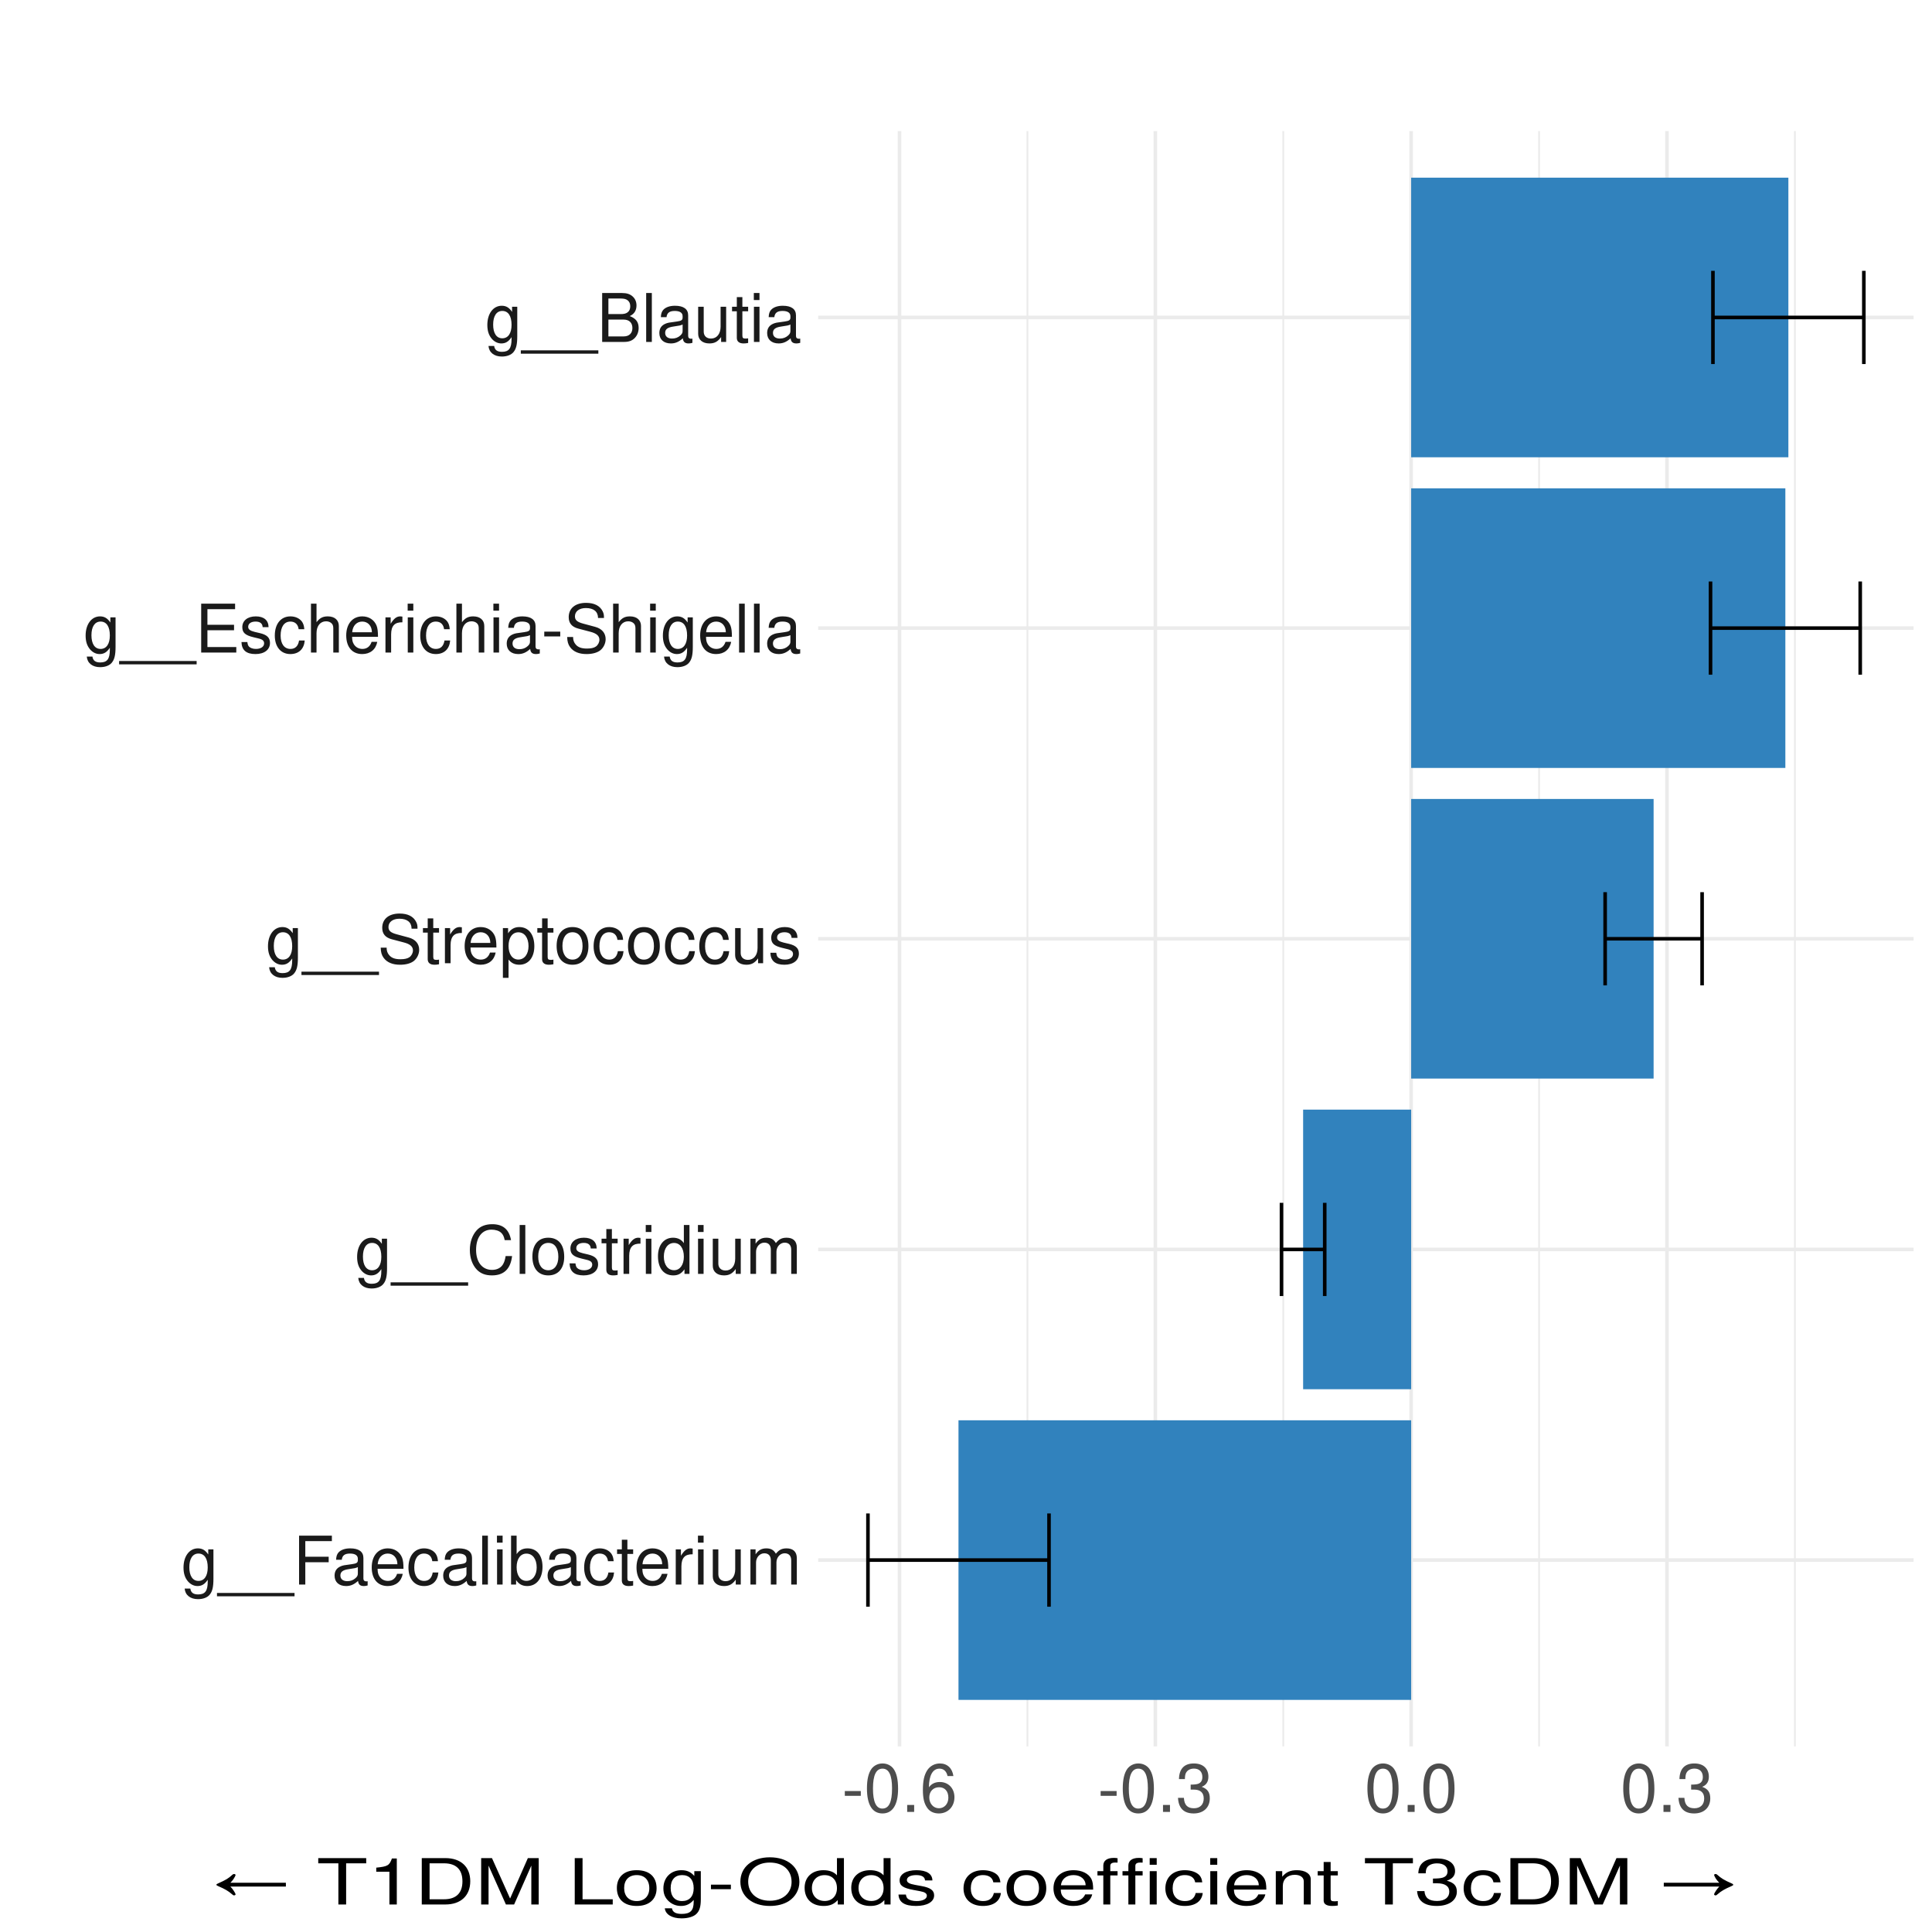
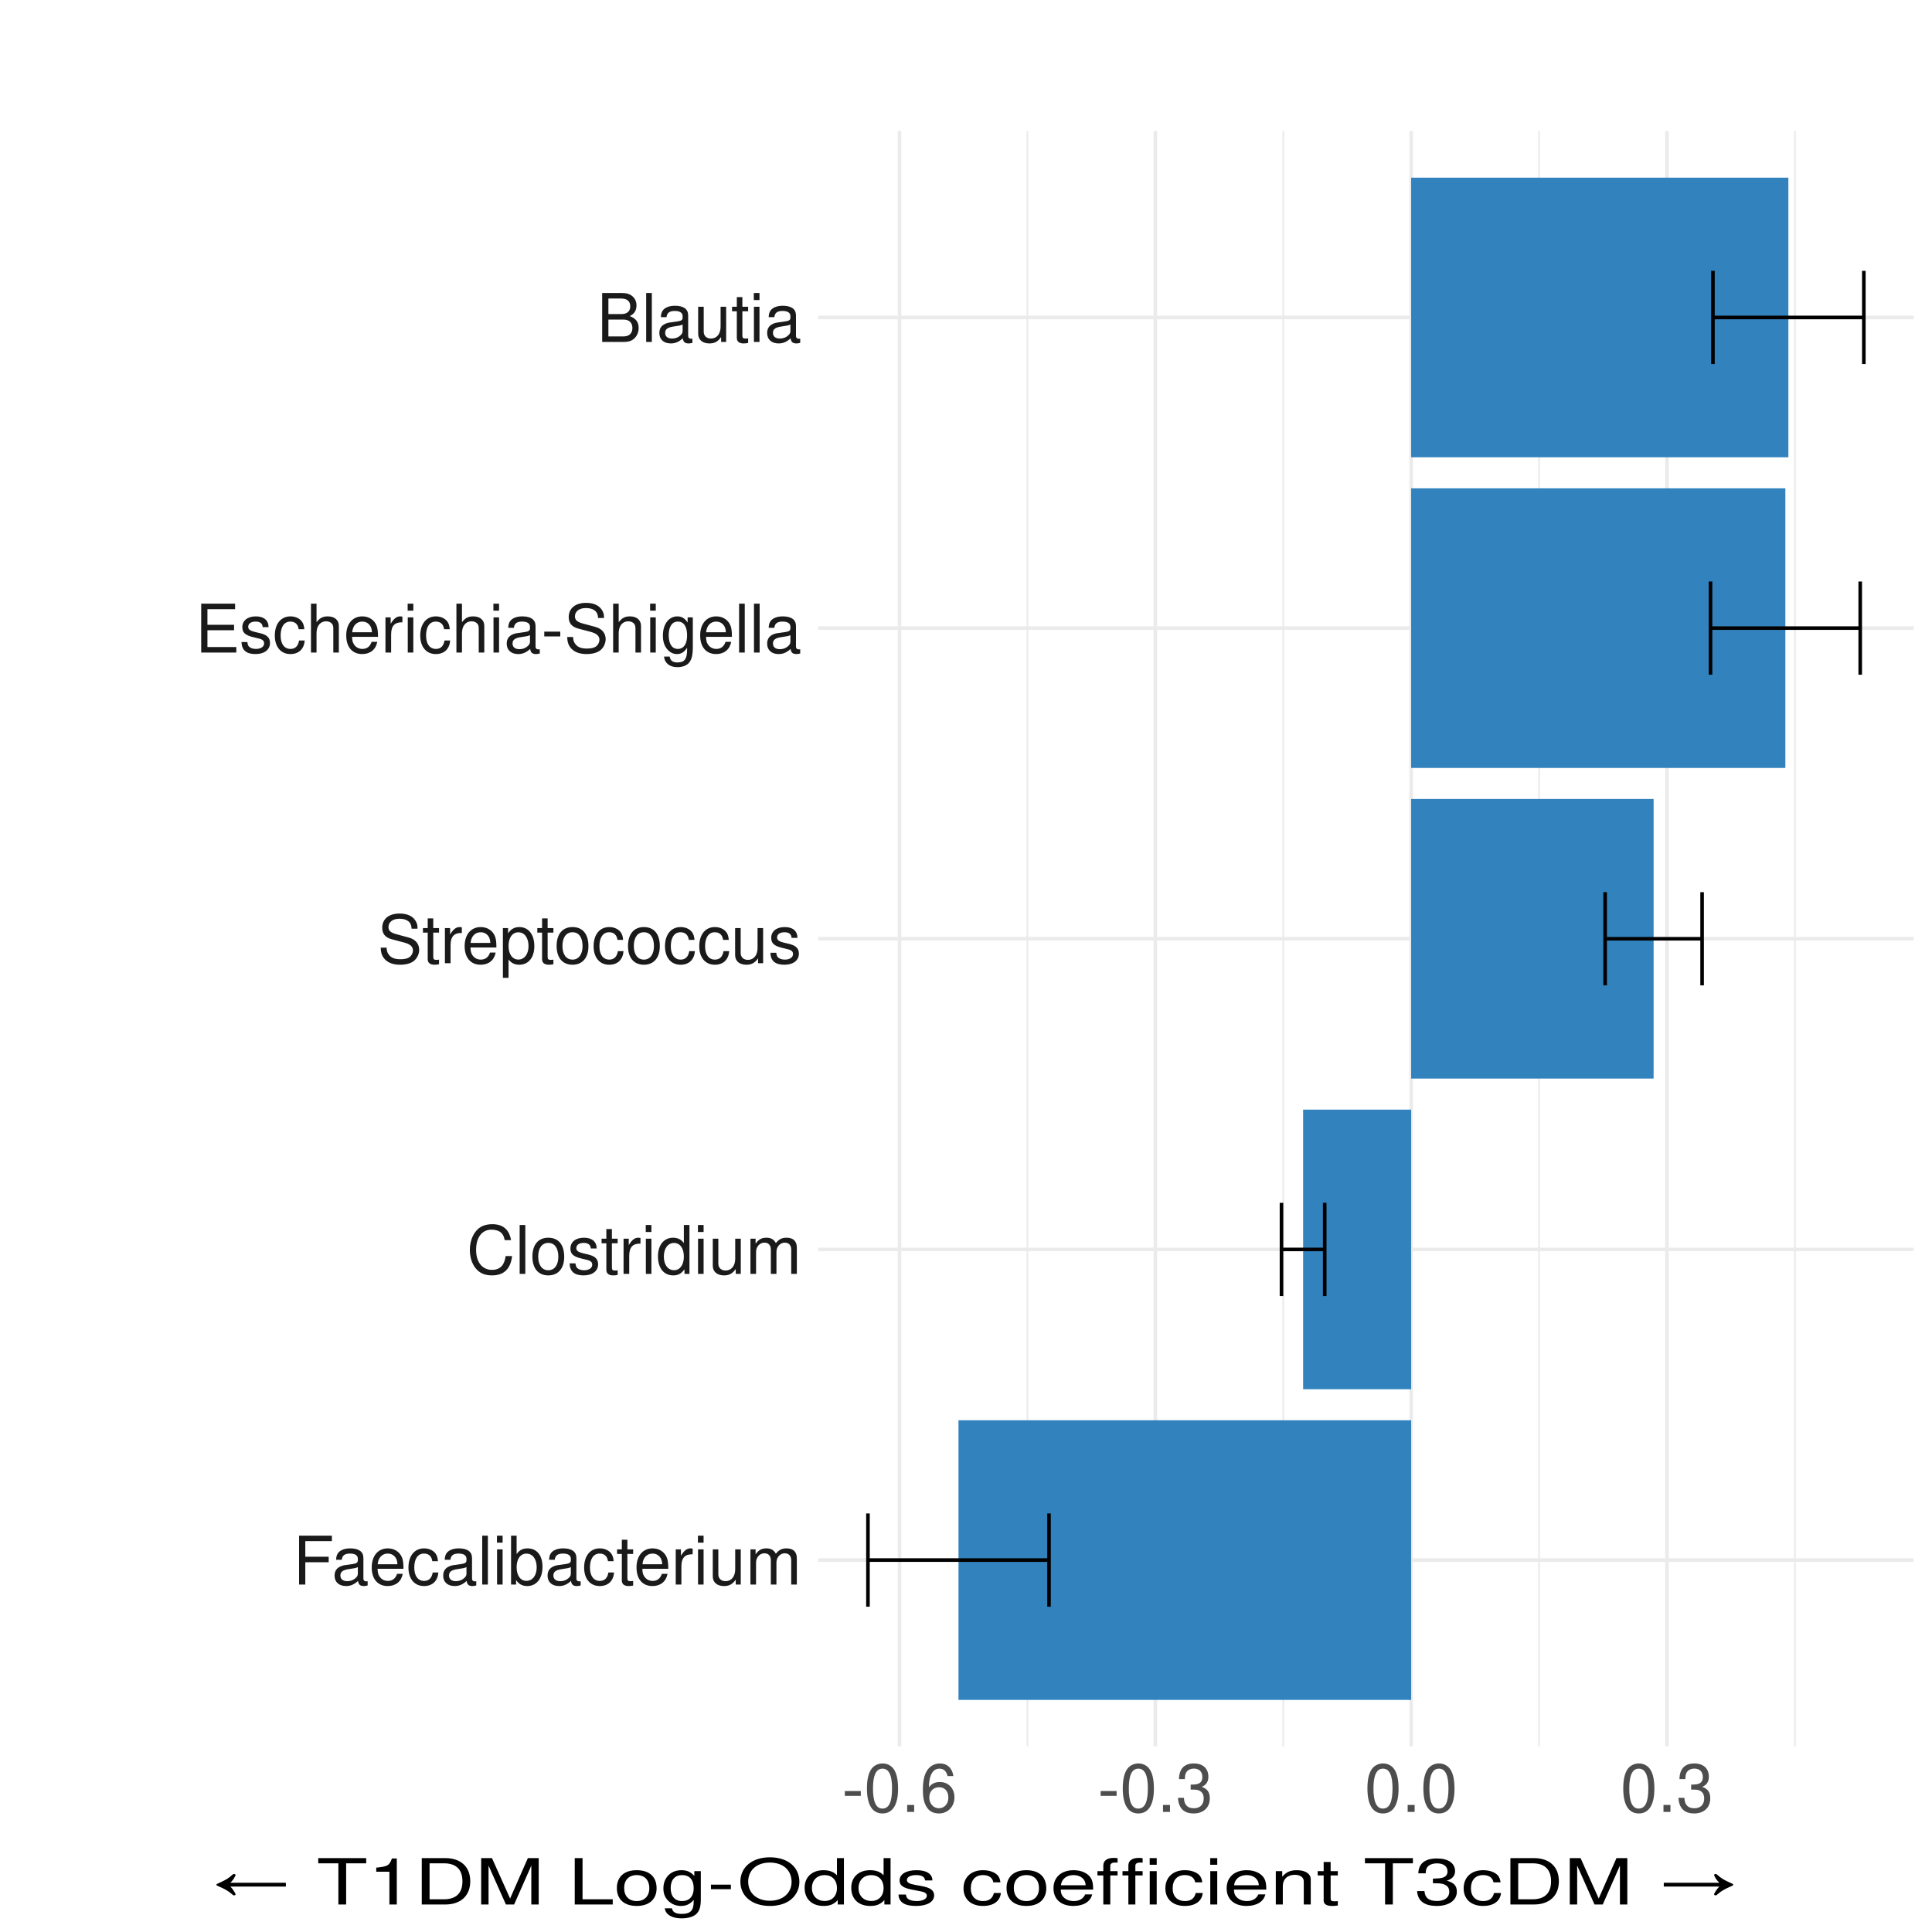
<svg xmlns="http://www.w3.org/2000/svg" class="svglite" width="576.00pt" height="576.00pt" viewBox="0 0 576.00 576.00" version="1.1" id="svg42">
  <defs id="defs1">
    <style type="text/css" id="style1">
    .svglite line, .svglite polyline, .svglite polygon, .svglite path, .svglite rect, .svglite circle {
      fill: none;
      stroke: #000000;
      stroke-linecap: round;
      stroke-linejoin: round;
      stroke-miterlimit: 10.00;
    }
    .svglite text {
      white-space: pre;
    }
  </style>
  </defs>
  <rect width="100%" height="100%" style="stroke: none; fill: none;" id="rect1" />
  <defs id="defs2">
    <clipPath id="cpMC4wMHw1NzYuMDB8MC4wMHw1NzYuMDA=">
      <rect x="0.00" y="0.00" width="576.00" height="576.00" id="rect2" />
    </clipPath>
  </defs>
  <g clip-path="url(#cpMC4wMHw1NzYuMDB8MC4wMHw1NzYuMDA=)" id="g2" />
  <defs id="defs3">
    <clipPath id="cpMjQzLjkyfDU3MC41MnwzOS4wN3w1MjAuNjk=">
      <rect x="243.92" y="39.07" width="326.60" height="481.61" id="rect3" />
    </clipPath>
  </defs>
  <g clip-path="url(#cpMjQzLjkyfDU3MC41MnwzOS4wN3w1MjAuNjk=)" id="g33">
    <polyline points="306.32,520.69 306.32,39.07 " style="stroke-width: 0.53; stroke: #EBEBEB; stroke-linecap: butt;" id="polyline3" />
    <polyline points="382.59,520.69 382.59,39.07 " style="stroke-width: 0.53; stroke: #EBEBEB; stroke-linecap: butt;" id="polyline4" />
    <polyline points="458.86,520.69 458.86,39.07 " style="stroke-width: 0.53; stroke: #EBEBEB; stroke-linecap: butt;" id="polyline5" />
    <polyline points="535.13,520.69 535.13,39.07 " style="stroke-width: 0.53; stroke: #EBEBEB; stroke-linecap: butt;" id="polyline6" />
    <polyline points="243.92,465.12 570.52,465.12 " style="stroke-width: 1.07; stroke: #EBEBEB; stroke-linecap: butt;" id="polyline7" />
    <polyline points="243.92,372.50 570.52,372.50 " style="stroke-width: 1.07; stroke: #EBEBEB; stroke-linecap: butt;" id="polyline8" />
    <polyline points="243.92,279.88 570.52,279.88 " style="stroke-width: 1.07; stroke: #EBEBEB; stroke-linecap: butt;" id="polyline9" />
    <polyline points="243.92,187.26 570.52,187.26 " style="stroke-width: 1.07; stroke: #EBEBEB; stroke-linecap: butt;" id="polyline10" />
    <polyline points="243.92,94.65 570.52,94.65 " style="stroke-width: 1.07; stroke: #EBEBEB; stroke-linecap: butt;" id="polyline11" />
    <polyline points="268.18,520.69 268.18,39.07 " style="stroke-width: 1.07; stroke: #EBEBEB; stroke-linecap: butt;" id="polyline12" />
    <polyline points="344.45,520.69 344.45,39.07 " style="stroke-width: 1.07; stroke: #EBEBEB; stroke-linecap: butt;" id="polyline13" />
    <polyline points="420.72,520.69 420.72,39.07 " style="stroke-width: 1.07; stroke: #EBEBEB; stroke-linecap: butt;" id="polyline14" />
    <polyline points="496.99,520.69 496.99,39.07 " style="stroke-width: 1.07; stroke: #EBEBEB; stroke-linecap: butt;" id="polyline15" />
    <rect x="285.76" y="423.44" width="134.96" height="83.36" style="stroke-width: 1.07; stroke: none; stroke-linecap: butt; stroke-linejoin: miter; fill: #3182BD;" id="rect15" />
    <rect x="388.51" y="330.82" width="32.21" height="83.36" style="stroke-width: 1.07; stroke: none; stroke-linecap: butt; stroke-linejoin: miter; fill: #3182BD;" id="rect16" />
    <rect x="420.72" y="238.20" width="72.28" height="83.36" style="stroke-width: 1.07; stroke: none; stroke-linecap: butt; stroke-linejoin: miter; fill: #3182BD;" id="rect17" />
    <rect x="420.72" y="145.59" width="111.56" height="83.36" style="stroke-width: 1.07; stroke: none; stroke-linecap: butt; stroke-linejoin: miter; fill: #3182BD;" id="rect18" />
    <rect x="420.72" y="52.97" width="112.46" height="83.36" style="stroke-width: 1.07; stroke: none; stroke-linecap: butt; stroke-linejoin: miter; fill: #3182BD;" id="rect19" />
    <polyline points="312.75,479.01 312.75,451.22 " style="stroke-width: 1.07; stroke-linecap: butt;" id="polyline19" />
    <polyline points="312.75,465.12 258.77,465.12 " style="stroke-width: 1.07; stroke-linecap: butt;" id="polyline20" />
    <polyline points="258.77,479.01 258.77,451.22 " style="stroke-width: 1.07; stroke-linecap: butt;" id="polyline21" />
    <polyline points="394.95,386.39 394.95,358.61 " style="stroke-width: 1.07; stroke-linecap: butt;" id="polyline22" />
    <polyline points="394.95,372.50 382.06,372.50 " style="stroke-width: 1.07; stroke-linecap: butt;" id="polyline23" />
    <polyline points="382.06,386.39 382.06,358.61 " style="stroke-width: 1.07; stroke-linecap: butt;" id="polyline24" />
    <polyline points="507.46,293.77 507.46,265.99 " style="stroke-width: 1.07; stroke-linecap: butt;" id="polyline25" />
    <polyline points="507.46,279.88 478.55,279.88 " style="stroke-width: 1.07; stroke-linecap: butt;" id="polyline26" />
    <polyline points="478.55,293.77 478.55,265.99 " style="stroke-width: 1.07; stroke-linecap: butt;" id="polyline27" />
    <polyline points="554.60,201.16 554.60,173.37 " style="stroke-width: 1.07; stroke-linecap: butt;" id="polyline28" />
    <polyline points="554.60,187.26 509.97,187.26 " style="stroke-width: 1.07; stroke-linecap: butt;" id="polyline29" />
    <polyline points="509.97,201.16 509.97,173.37 " style="stroke-width: 1.07; stroke-linecap: butt;" id="polyline30" />
    <polyline points="555.68,108.54 555.68,80.75 " style="stroke-width: 1.07; stroke-linecap: butt;" id="polyline31" />
    <polyline points="555.68,94.65 510.69,94.65 " style="stroke-width: 1.07; stroke-linecap: butt;" id="polyline32" />
    <polyline points="510.69,108.54 510.69,80.75 " style="stroke-width: 1.07; stroke-linecap: butt;" id="polyline33" />
  </g>
  <g clip-path="url(#cpMC4wMHw1NzYuMDB8MC4wMHw1NzYuMDA=)" id="g42">
-     <text x="238.99" y="472.41" text-anchor="end" style="font-size:20px;fill:#1a1a1a;font-family:'Nimbus Sans'" textLength="203.32px" lengthAdjust="spacingAndGlyphs" id="text33">g__Faecalibacterium</text>
-     <text x="238.99" y="379.79" text-anchor="end" style="font-size:20px;font-family:'Nimbus Sans';fill:#1a1a1a" textLength="120.87" lengthAdjust="spacingAndGlyphs" id="text34">g__Clostridium</text>
-     <text x="238.99" y="287.17" text-anchor="end" style="font-size:20px;fill:#1a1a1a;font-family:'Nimbus Sans'" textLength="174.41px" lengthAdjust="spacingAndGlyphs" id="text35">g__Streptococcus</text>
-     <text x="238.99" y="194.55" text-anchor="end" style="font-size:20px;fill:#1a1a1a;font-family:'Nimbus Sans'" textLength="233.51px" lengthAdjust="spacingAndGlyphs" id="text36">g__Escherichia-Shigella</text>
-     <text x="238.99" y="101.94" text-anchor="end" style="font-size:20px;fill:#1a1a1a;font-family:'Nimbus Sans'" textLength="102.56px" lengthAdjust="spacingAndGlyphs" id="text37">g__Blautia</text>
+     <text x="238.99" y="472.41" text-anchor="end" style="font-size:20px;font-family:'Nimbus Sans';fill:#1a1a1a" textLength="203.32" lengthAdjust="spacingAndGlyphs" id="text33">     Faecalibacterium</text>
+     <text x="238.99" y="379.79" text-anchor="end" style="font-size:20px;font-family:'Nimbus Sans';fill:#1a1a1a" textLength="120.87" lengthAdjust="spacingAndGlyphs" id="text34">  Clostridium</text>
+     <text x="238.99" y="287.17" text-anchor="end" style="font-size:20px;font-family:'Nimbus Sans';fill:#1a1a1a" textLength="174.41" lengthAdjust="spacingAndGlyphs" id="text35">    Streptococcus</text>
+     <text x="238.99" y="194.55" text-anchor="end" style="font-size:20px;font-family:'Nimbus Sans';fill:#1a1a1a" textLength="233.51" lengthAdjust="spacingAndGlyphs" id="text36">    Escherichia-Shigella</text>
+     <text x="238.99" y="101.94" text-anchor="end" style="font-size:20px;font-family:'Nimbus Sans';fill:#1a1a1a" textLength="102.56" lengthAdjust="spacingAndGlyphs" id="text37">   Blautia</text>
    <text x="268.18" y="540.20" text-anchor="middle" style="font-size: 20.00px;fill: #4D4D4D; font-family: &quot;Nimbus Sans&quot;;" textLength="39.02px" lengthAdjust="spacingAndGlyphs" id="text38">-0.6</text>
    <text x="344.45" y="540.20" text-anchor="middle" style="font-size: 20.00px;fill: #4D4D4D; font-family: &quot;Nimbus Sans&quot;;" textLength="39.02px" lengthAdjust="spacingAndGlyphs" id="text39">-0.3</text>
    <text x="420.72" y="540.20" text-anchor="middle" style="font-size: 20.00px;fill: #4D4D4D; font-family: &quot;Nimbus Sans&quot;;" textLength="31.80px" lengthAdjust="spacingAndGlyphs" id="text40">0.0</text>
    <text x="496.99" y="540.20" text-anchor="middle" style="font-size: 20.00px;fill: #4D4D4D; font-family: &quot;Nimbus Sans&quot;;" textLength="31.80px" lengthAdjust="spacingAndGlyphs" id="text41">0.3</text>
    <text x="407.22" y="565.32" text-anchor="middle" style="font-size:25px;font-family:'Nimbus Sans'" textLength="798.87" lengthAdjust="spacingAndGlyphs" id="text42" transform="matrix(1,0,0,0.7589258,-116.5625,138.7593)">                                                                                ← T1DM     Log-Odds coefficient    T3cDM →                           </text>
  </g>
</svg>
